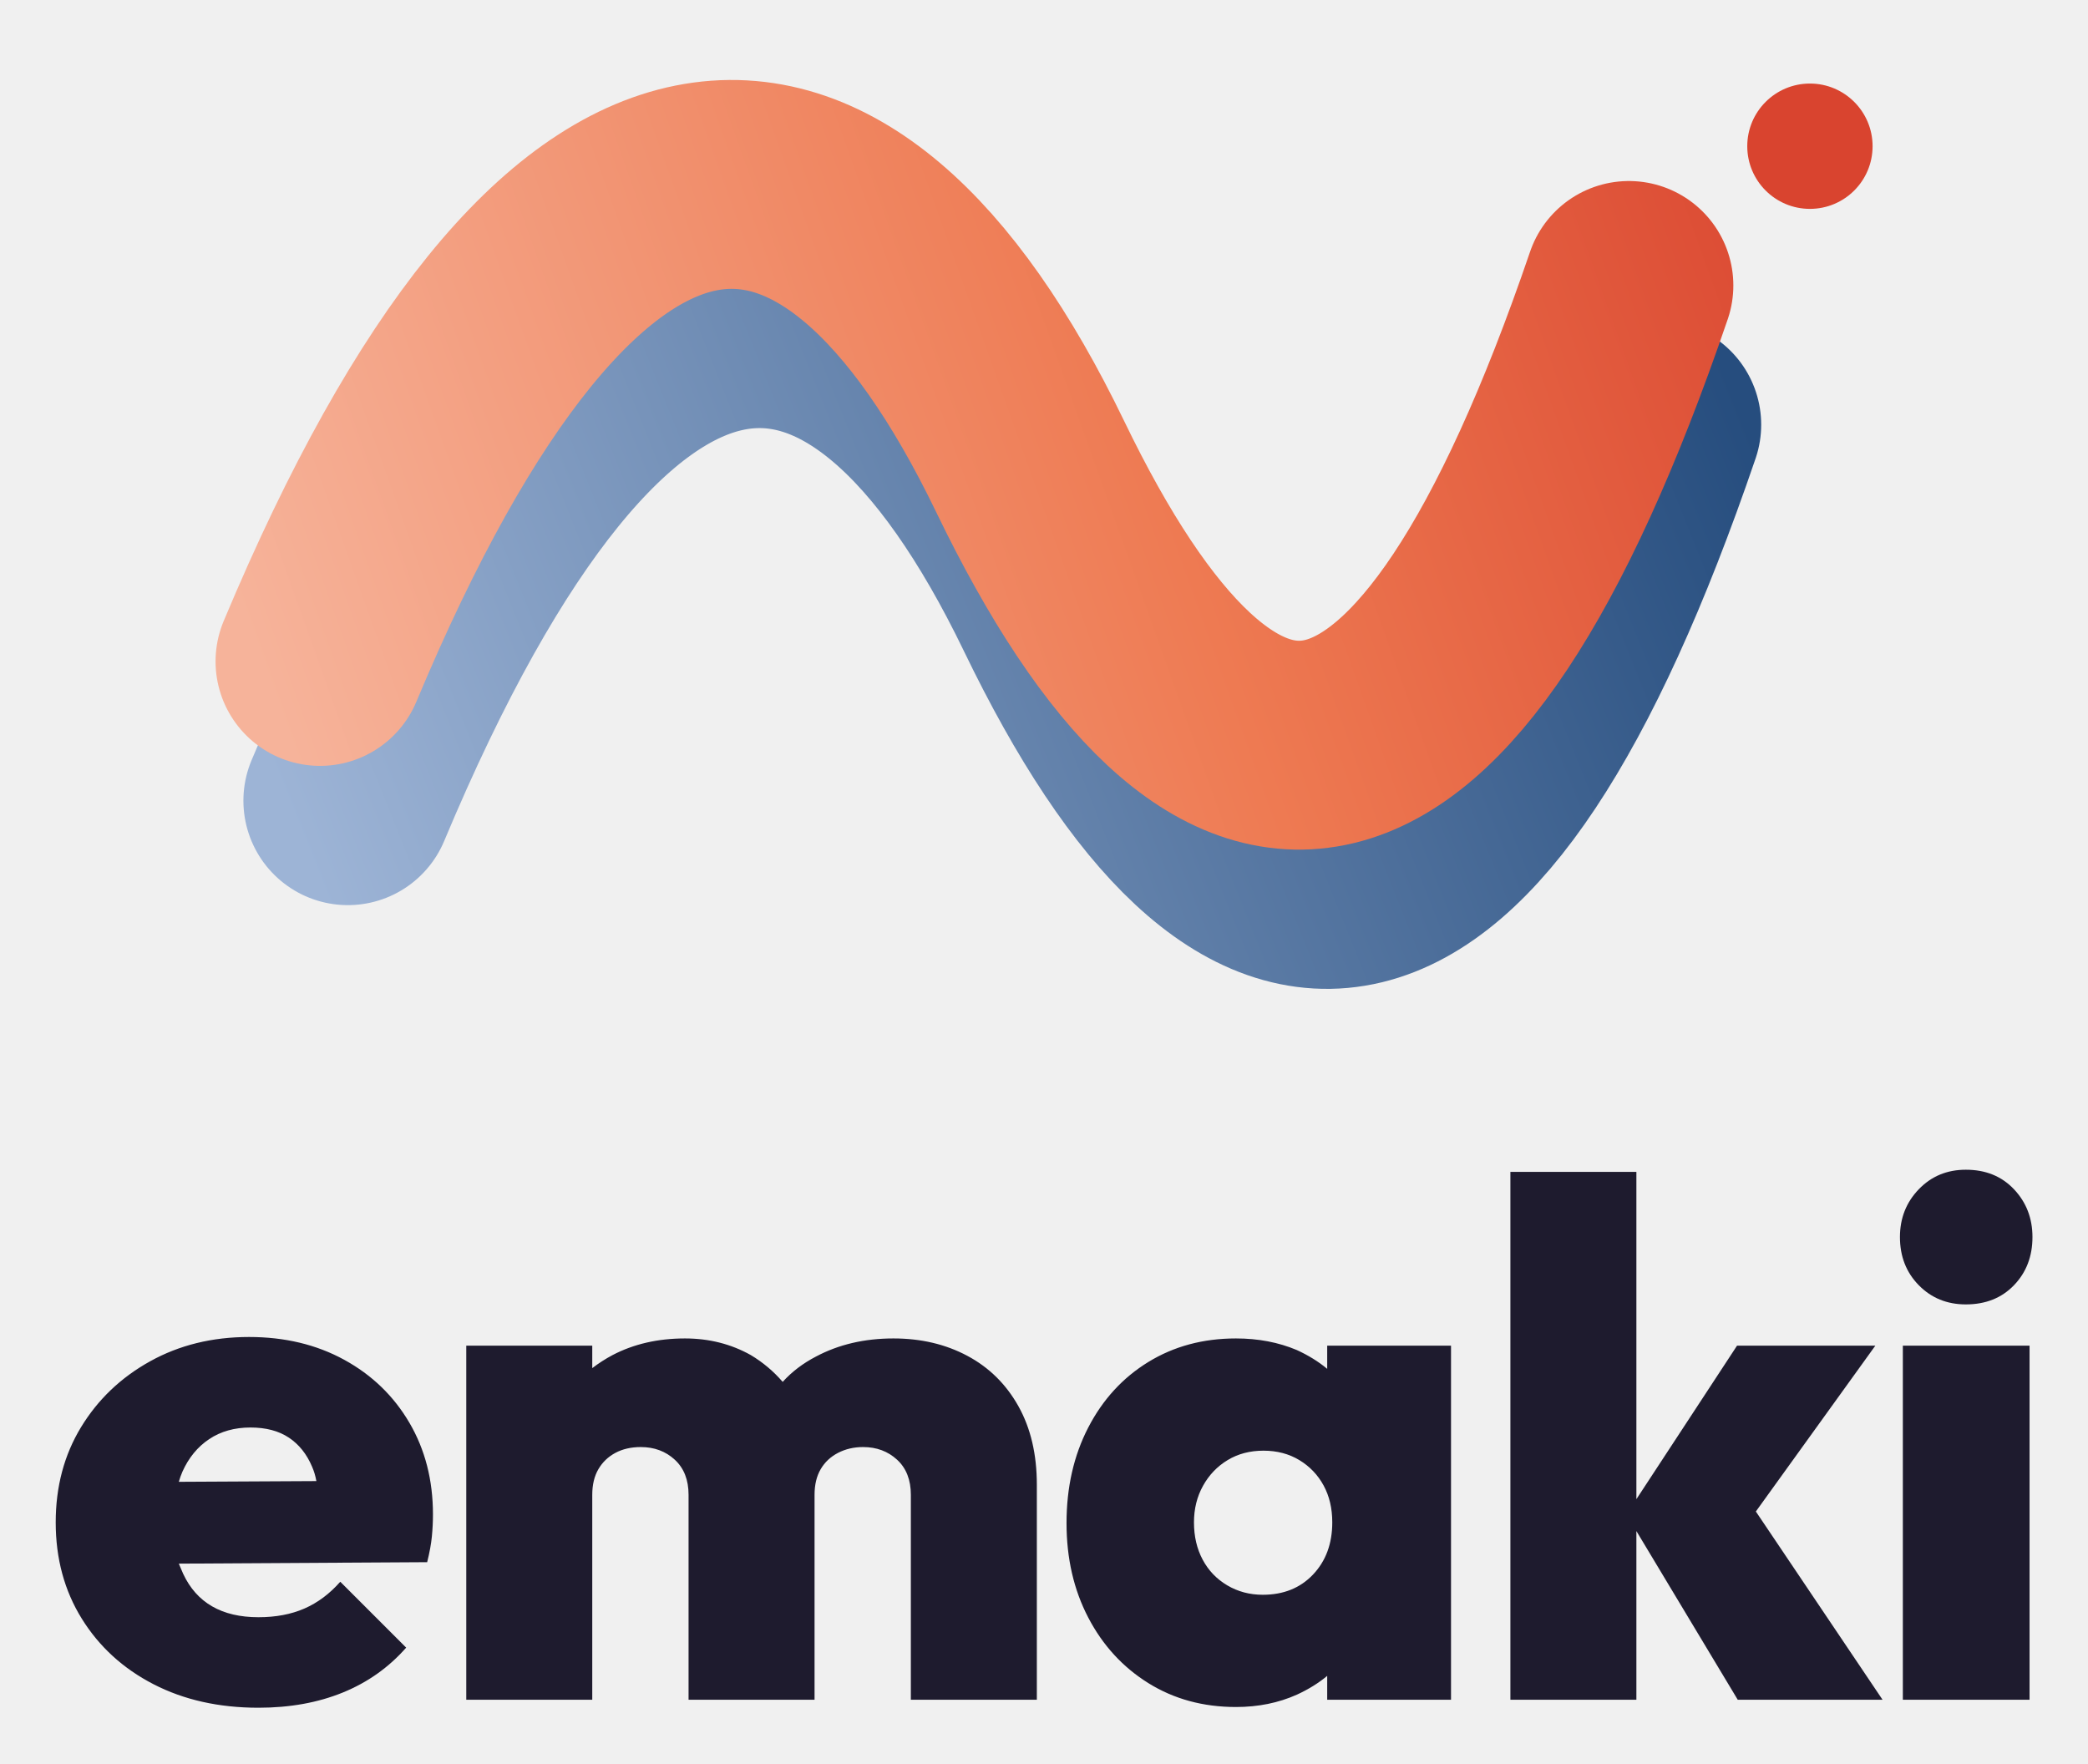
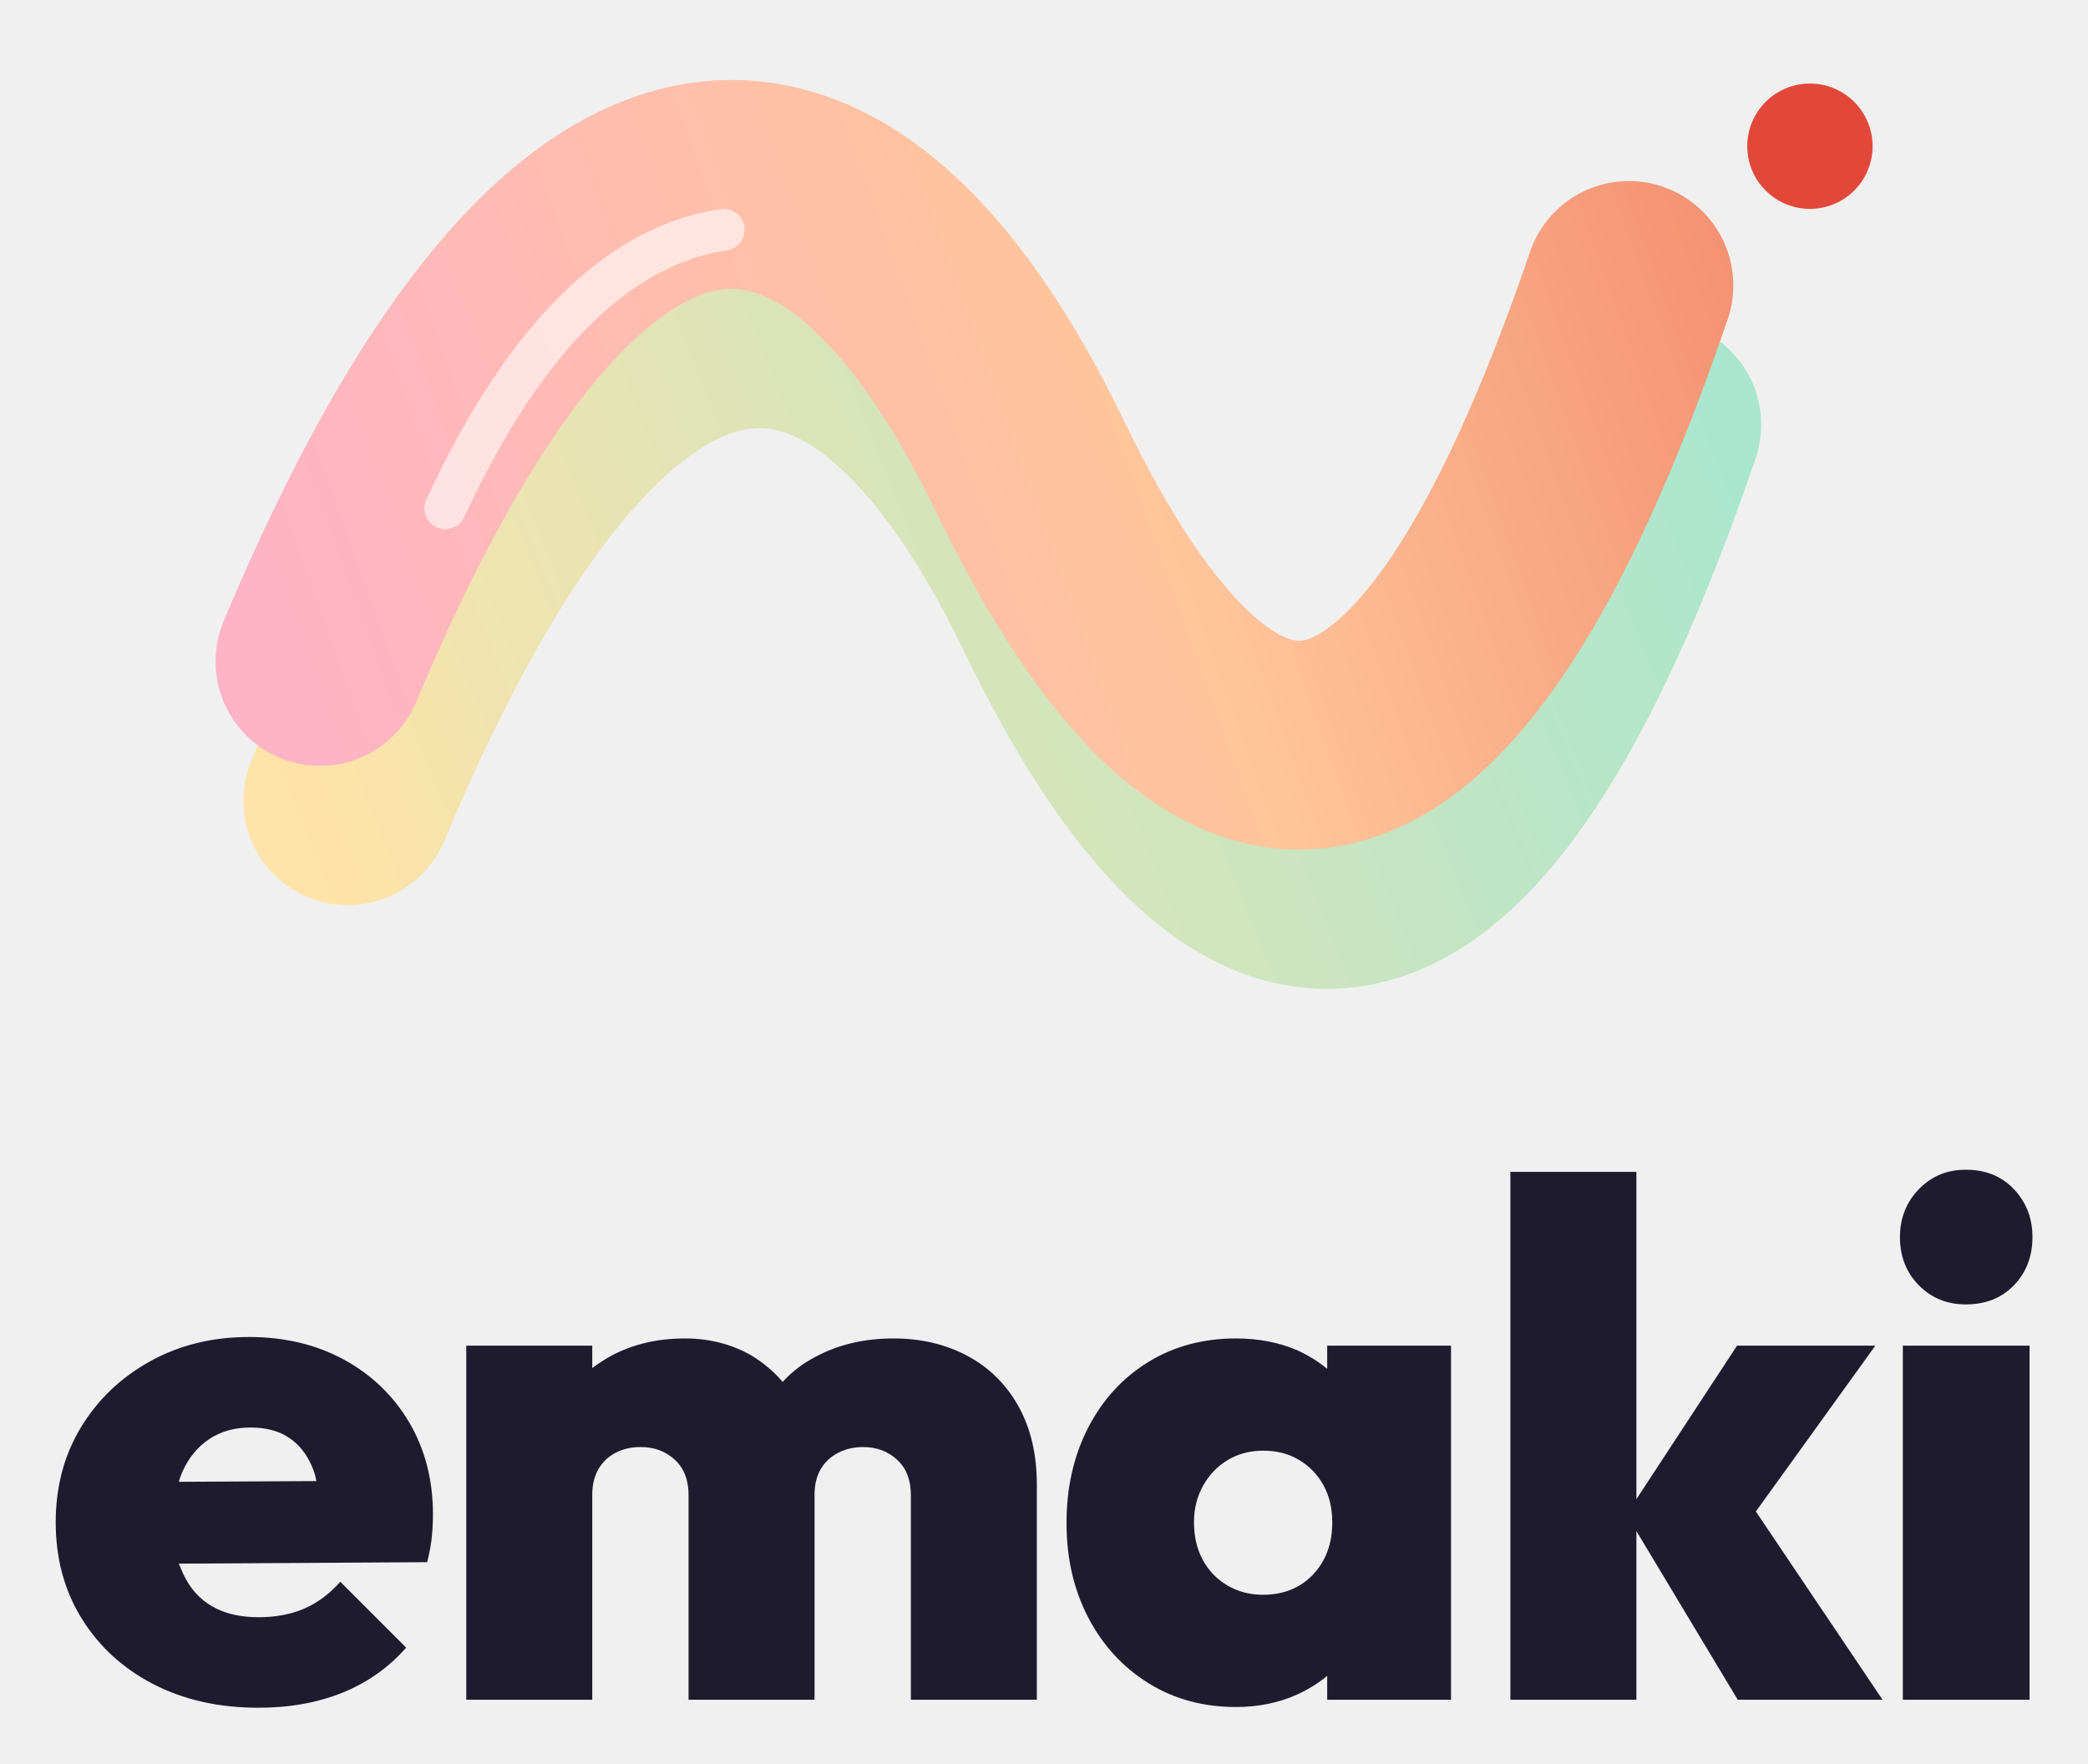
<svg xmlns="http://www.w3.org/2000/svg" viewBox="0 0 299.9 253.3" width="299.9" height="253.3">
  <defs>
    <linearGradient id="eb" gradientUnits="userSpaceOnUse" x1="20" y1="120" x2="220" y2="40">
-       <stop offset="0" stop-color="#9DB4D6" />
-       <stop offset="1" stop-color="#264D7E" />
+       <stop offset="0" stop-color="#FFE3A8" />
+       <stop offset="1" stop-color="#A8E6CF" />
    </linearGradient>
    <linearGradient id="ef" gradientUnits="userSpaceOnUse" x1="16" y1="100" x2="240" y2="20">
-       <stop offset="0" stop-color="#F6B39A" />
-       <stop offset="0.55" stop-color="#EE7A52" />
-       <stop offset="1" stop-color="#D9442F" />
+       <stop offset="0" stop-color="#FFB3C7" />
+       <stop offset="0.55" stop-color="#FFC59A" />
+       <stop offset="1" stop-color="#F2876A" />
    </linearGradient>
  </defs>
  <g transform="translate(23.96 3)">
    <path d="M 26 112 C 62 26, 100 26, 128 84 S 186 140, 214 58" fill="none" stroke="url(#eb)" stroke-width="30" stroke-linecap="round" />
    <path d="M 22 92 C 58 6, 96 6, 124 64 S 182 120, 210 38" fill="none" stroke="url(#ef)" stroke-width="30" stroke-linecap="round" />
-     <circle cx="236" cy="18" r="9" fill="#D9442F" />
+     <path d="M 40 70 C 52 44, 66 32, 80 30" fill="none" stroke="#FFFFFF" stroke-opacity="0.6" stroke-width="6" stroke-linecap="round" />
+     <circle cx="236" cy="18" r="9" fill="#E2483A" />
  </g>
  <path transform="translate(6.13 244.13) scale(1.04)" d="M29.8 1.1Q21.6 1.1 15.3 -2.15Q9.0 -5.4 5.4 -11.2Q1.8 -17.0 1.8 -24.5Q1.8 -31.9 5.3 -37.65Q8.8 -43.4 14.85 -46.75Q20.9 -50.1 28.5 -50.1Q35.9 -50.1 41.65 -46.95Q47.4 -43.8 50.65 -38.25Q53.9 -32.7 53.9 -25.6Q53.9 -24.1 53.75 -22.55Q53.6 -21.0 53.1 -19.0L18.8 -18.8Q19.1 -18.1 19.4 -17.4Q20.8 -14.4 23.4 -12.9Q26.0 -11.4 29.8 -11.4Q33.4 -11.4 36.15 -12.6Q38.9 -13.8 41.1 -16.3L50.2 -7.2Q46.6 -3.1 41.45 -1.0Q36.3 1.1 29.8 1.1ZM18.8 -30.1 37.8 -30.2Q37.6 -31.3 37.2 -32.2Q36.1 -34.8 34.0 -36.2Q31.9 -37.6 28.7 -37.6Q25.4 -37.6 23.0 -36.0Q20.6 -34.4 19.3 -31.5Q19.0 -30.8 18.8 -30.1Z M58.5 0.0V-48.9H75.9V-45.8Q77.2 -46.8 78.7 -47.6Q83.1 -49.9 88.7 -49.9Q93.7 -49.9 97.8 -47.6Q100.3 -46.1 102.2 -43.9Q104.1 -46.0 106.8 -47.4Q111.5 -49.9 117.5 -49.9Q123.2 -49.9 127.7 -47.5Q132.2 -45.1 134.75 -40.55Q137.3 -36.0 137.3 -29.7V0.0H119.9V-28.3Q119.9 -31.4 118.0 -33.15Q116.1 -34.9 113.3 -34.9Q111.4 -34.9 109.85 -34.1Q108.3 -33.3 107.45 -31.85Q106.6 -30.4 106.6 -28.3V0.0H89.2V-28.3Q89.2 -31.4 87.3 -33.15Q85.4 -34.9 82.6 -34.9Q80.6 -34.9 79.1 -34.1Q77.6 -33.3 76.75 -31.85Q75.9 -30.4 75.9 -28.3V0.0Z M164.8 1.0Q158.0 1.0 152.7 -2.3Q147.4 -5.6 144.4 -11.35Q141.4 -17.1 141.4 -24.4Q141.4 -31.8 144.4 -37.6Q147.4 -43.4 152.7 -46.65Q158.0 -49.9 164.8 -49.9Q169.4 -49.9 173.2 -48.3Q175.6 -47.2 177.4 -45.7V-48.9H194.5V0.0H177.4V-3.3Q175.6 -1.8 173.2 -0.7Q169.4 1.0 164.8 1.0ZM168.5 -14.5Q172.8 -14.5 175.45 -17.3Q178.1 -20.1 178.1 -24.5Q178.1 -27.4 176.9 -29.6Q175.7 -31.8 173.55 -33.1Q171.4 -34.4 168.6 -34.4Q165.8 -34.4 163.65 -33.1Q161.5 -31.8 160.25 -29.55Q159.0 -27.3 159.0 -24.5Q159.0 -21.6 160.2 -19.35Q161.4 -17.1 163.6 -15.8Q165.8 -14.5 168.5 -14.5Z M234.1 0.0 220.1 -23.3V0.0H202.7V-72.9H220.1V-27.7L234 -48.9H253.1L236.6 -26.0L254.1 0.0Z M256.9 0.0V-48.9H274.4V0.0ZM265.6 -54.6Q261.7 -54.6 259.1 -57.25Q256.5 -59.9 256.5 -63.9Q256.5 -67.8 259.1 -70.5Q261.7 -73.2 265.6 -73.2Q269.7 -73.2 272.25 -70.5Q274.8 -67.8 274.8 -63.9Q274.8 -59.9 272.25 -57.25Q269.7 -54.6 265.6 -54.6Z" fill="#1E1B2E" />
</svg>
